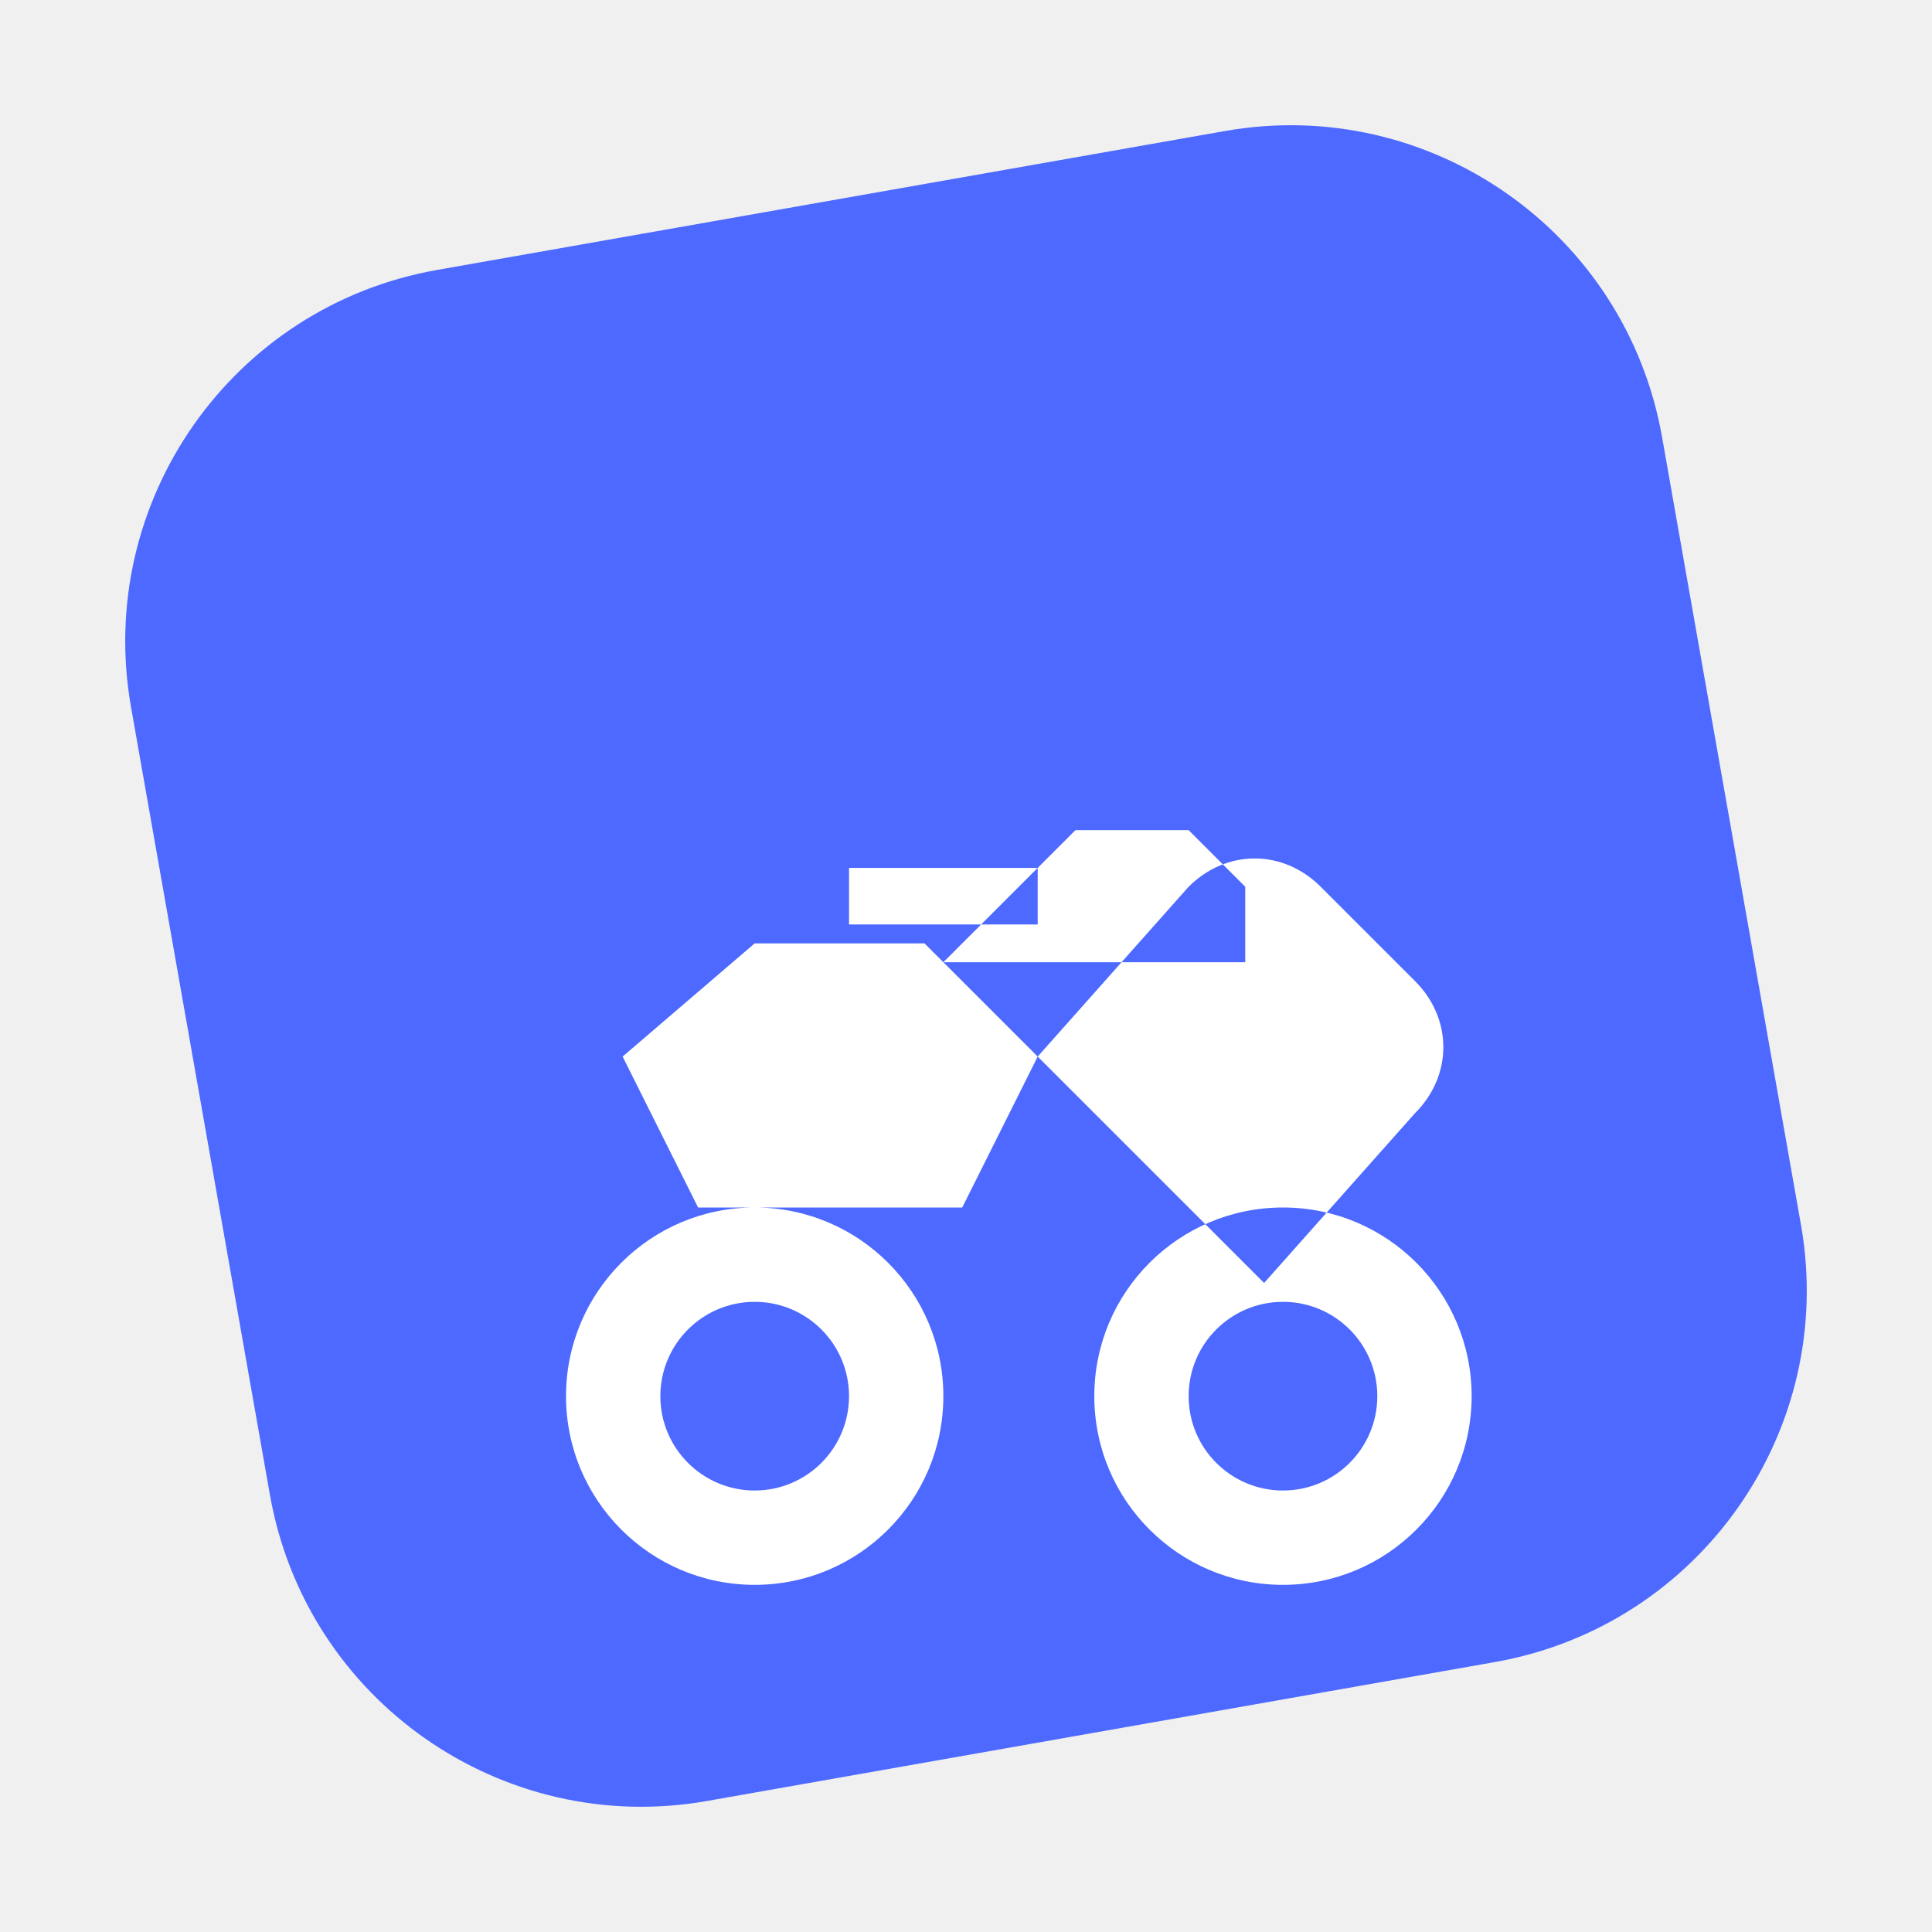
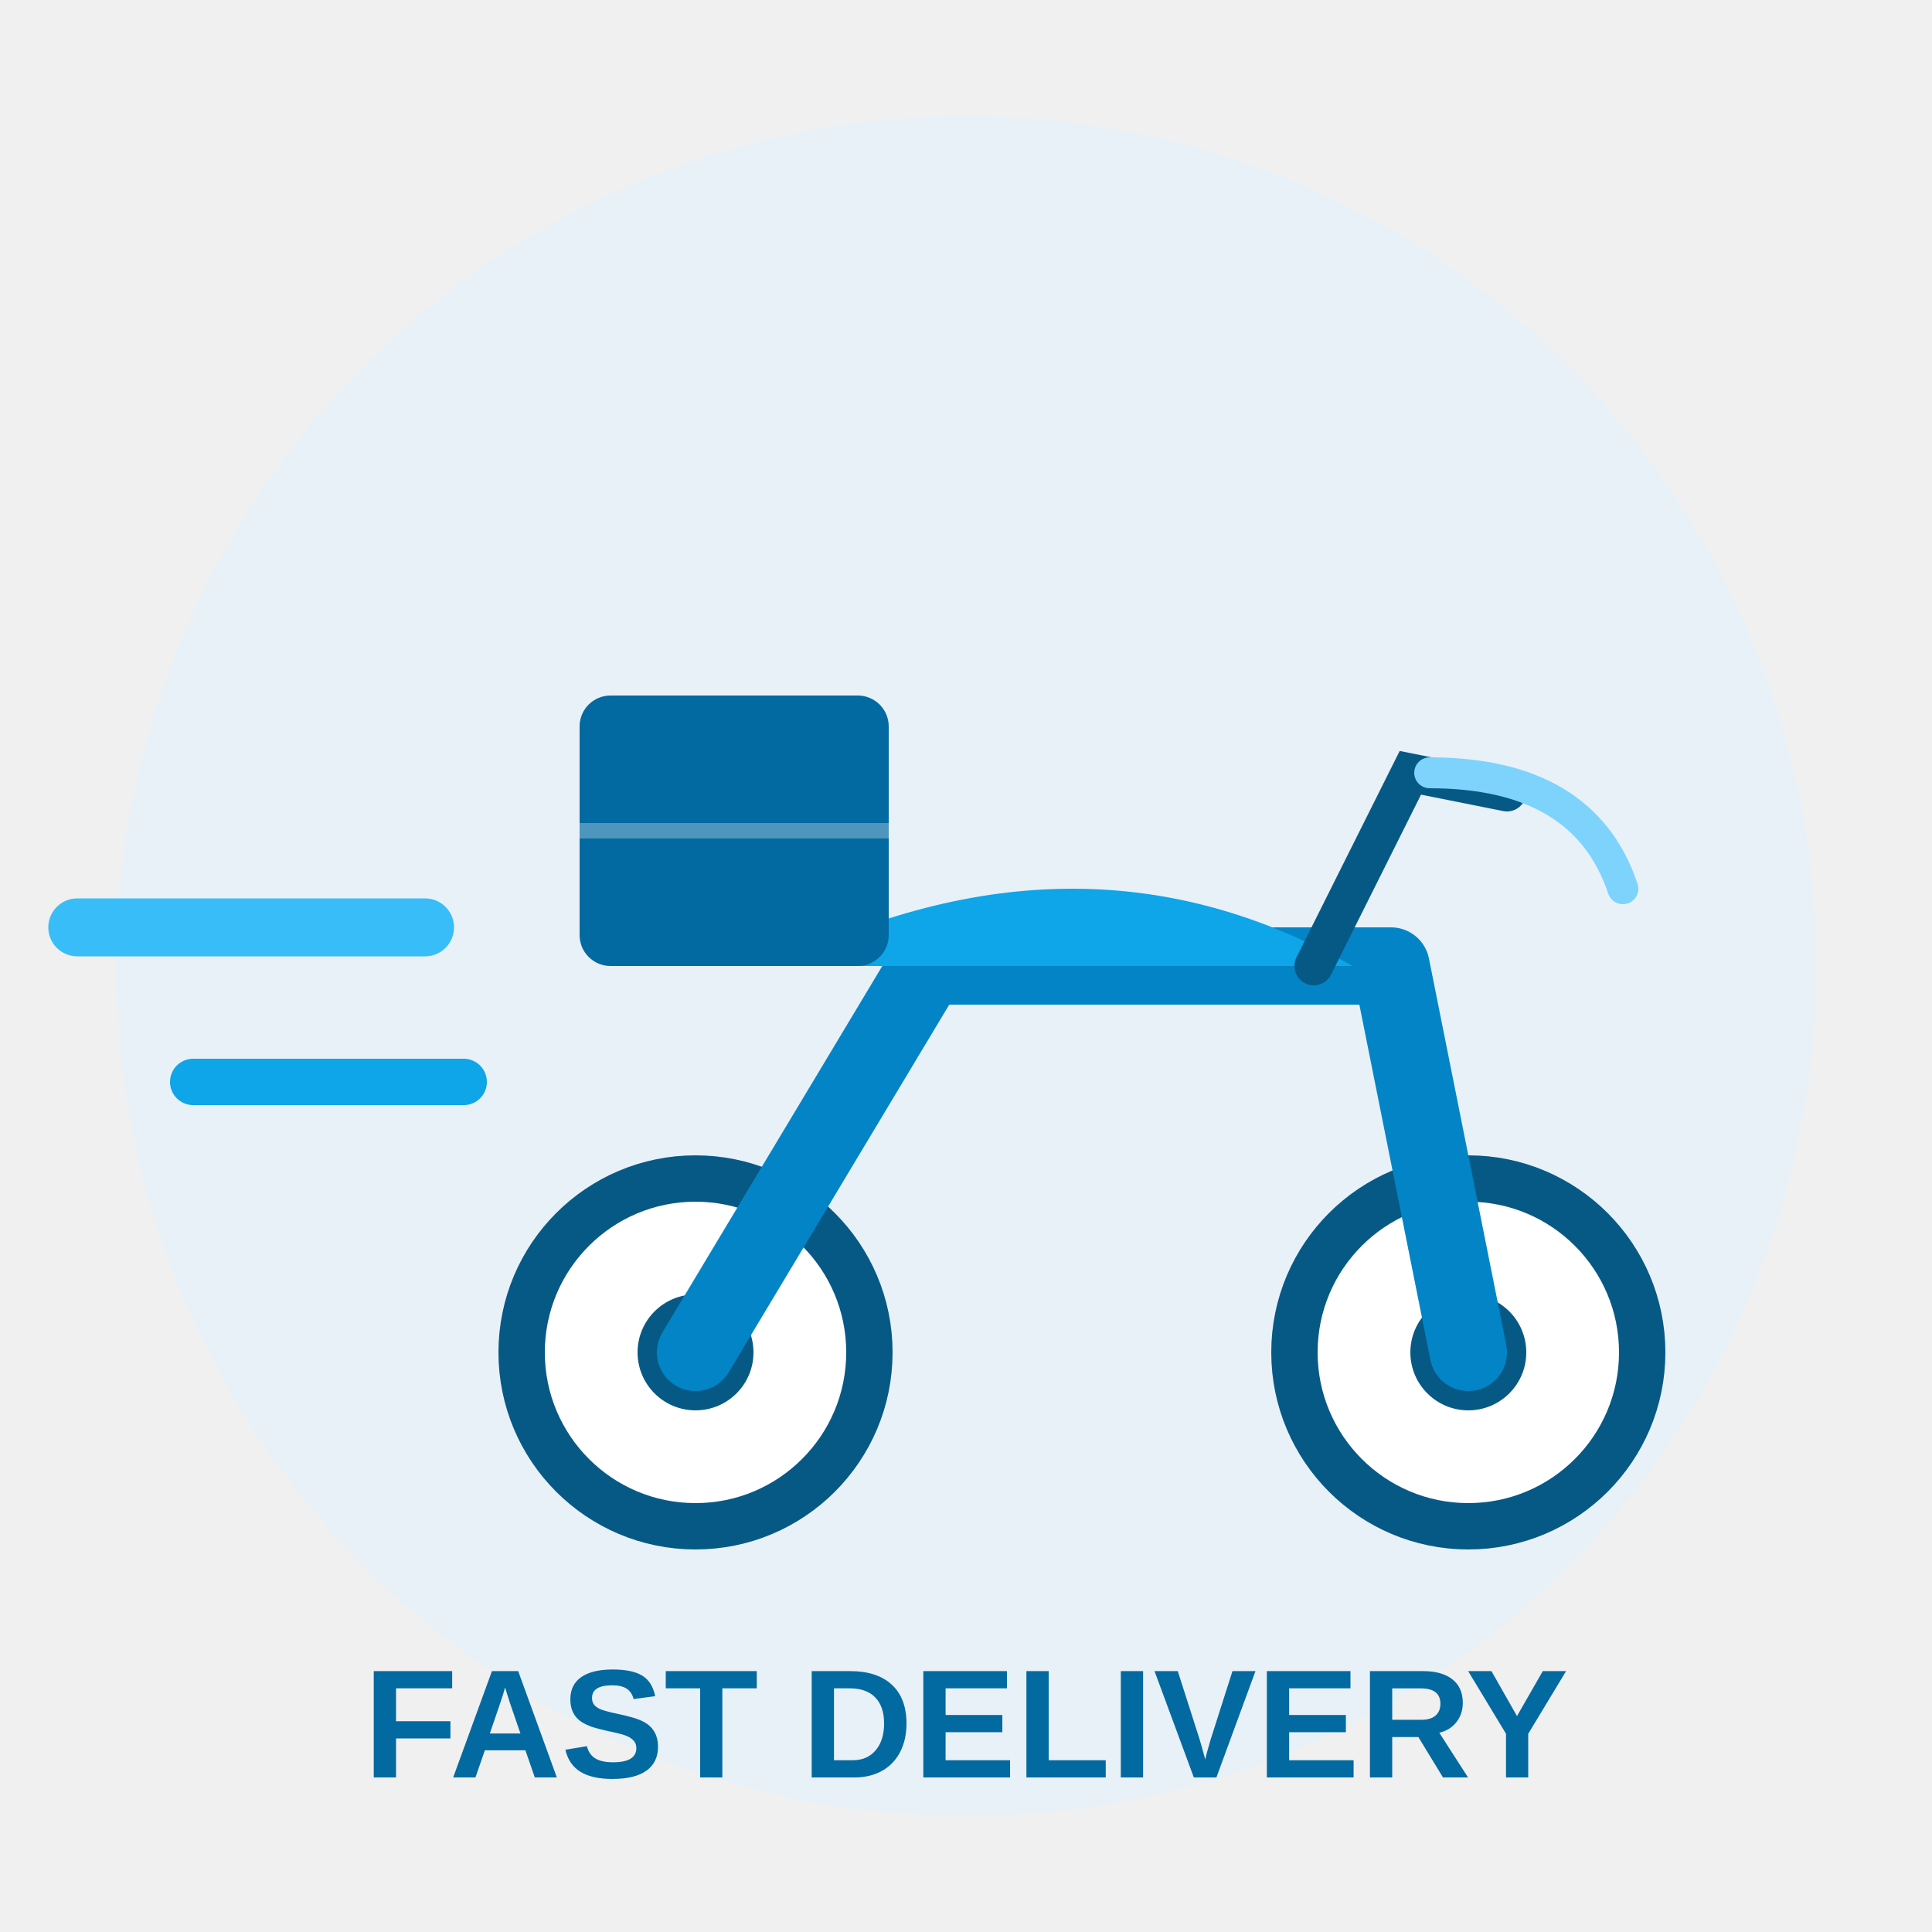
- <svg xmlns="http://www.w3.org/2000/svg" viewBox="0 0 512 512" width="512" height="512">
-   <rect x="50" y="50" width="412" height="412" rx="100" fill="#4d69ff" transform="rotate(-10 256 256)" />
-   <path d=" M190,240 h45 l30,30 l-20,40 h-70 l-20,-40 Z M265,270 l40,-45 c10,-10 25,-10 35,0 l25,25 c10,10 10,25 0,35 l-40,45 Z M190,310 a50,50 0 1 0 0,100 a50,50 0 0 0 0,-100 m0,25 a25,25 0 1 1 0,50 a25,25 0 0 1 0,-50 Z M330,310 a50,50 0 1 0 0,100 a50,50 0 0 0 0,-100 m0,25 a25,25 0 1 1 0,50 a25,25 0 0 1 0,-50 Z M240,245 l35,-35 h30 l15,15 v20 Z M215,220 h50 v15 h-50 Z " fill="white" fill-rule="evenodd" transform="translate(10, 10)" />
+ <svg xmlns="http://www.w3.org/2000/svg" id="delivery-logo" width="300" height="300" viewBox="0 0 500 500" fill="none">
+   <circle cx="250" cy="250" r="220" fill="#e0f2fe" opacity="0.5" />
+   <g id="speed-lines">
+     <path d="ID1" stroke="#7dd3fc" stroke-width="12" stroke-linecap="round">
+       <animate attributeName="stroke-dashoffset" from="0" to="20" dur="0.5s" repeatCount="indefinite" />
+     </path>
+     <path d="M110 240 L20 240" stroke="#38bdf8" stroke-width="15" stroke-linecap="round" />
+     <path d="M120 280 L50 280" stroke="#0ea5e9" stroke-width="12" stroke-linecap="round" />
+   </g>
+   <g id="motorcycle">
+     <circle cx="180" cy="350" r="45" stroke="#075985" stroke-width="12" fill="white" />
+     <circle cx="180" cy="350" r="15" fill="#075985" />
+     <circle cx="380" cy="350" r="45" stroke="#075985" stroke-width="12" fill="white" />
+     <circle cx="380" cy="350" r="15" fill="#075985" />
+     <path d="M180 350 L240 250 L360 250 L380 350" stroke="#0284c7" stroke-width="20" stroke-linecap="round" stroke-linejoin="round" />
+     <path d="M200 250 Q280 210 350 250" fill="#0ea5e9" />
+     <rect x="150" y="180" width="80" height="70" rx="8" fill="#0369a1" />
+     <path d="M150 215 H230" stroke="white" stroke-width="4" opacity="0.3" />
+     <path d="M340 250 L365 200 L390 205" stroke="#075985" stroke-width="10" stroke-linecap="round" />
+     <path d="M370 200 Q410 200 420 230" stroke="#7dd3fc" stroke-width="8" stroke-linecap="round" fill="none" />
+   </g>
+   <text x="250" y="460" font-family="Arial, sans-serif" font-size="40" font-weight="bold" fill="#0369a1" text-anchor="middle">FAST DELIVERY</text>
</svg>
